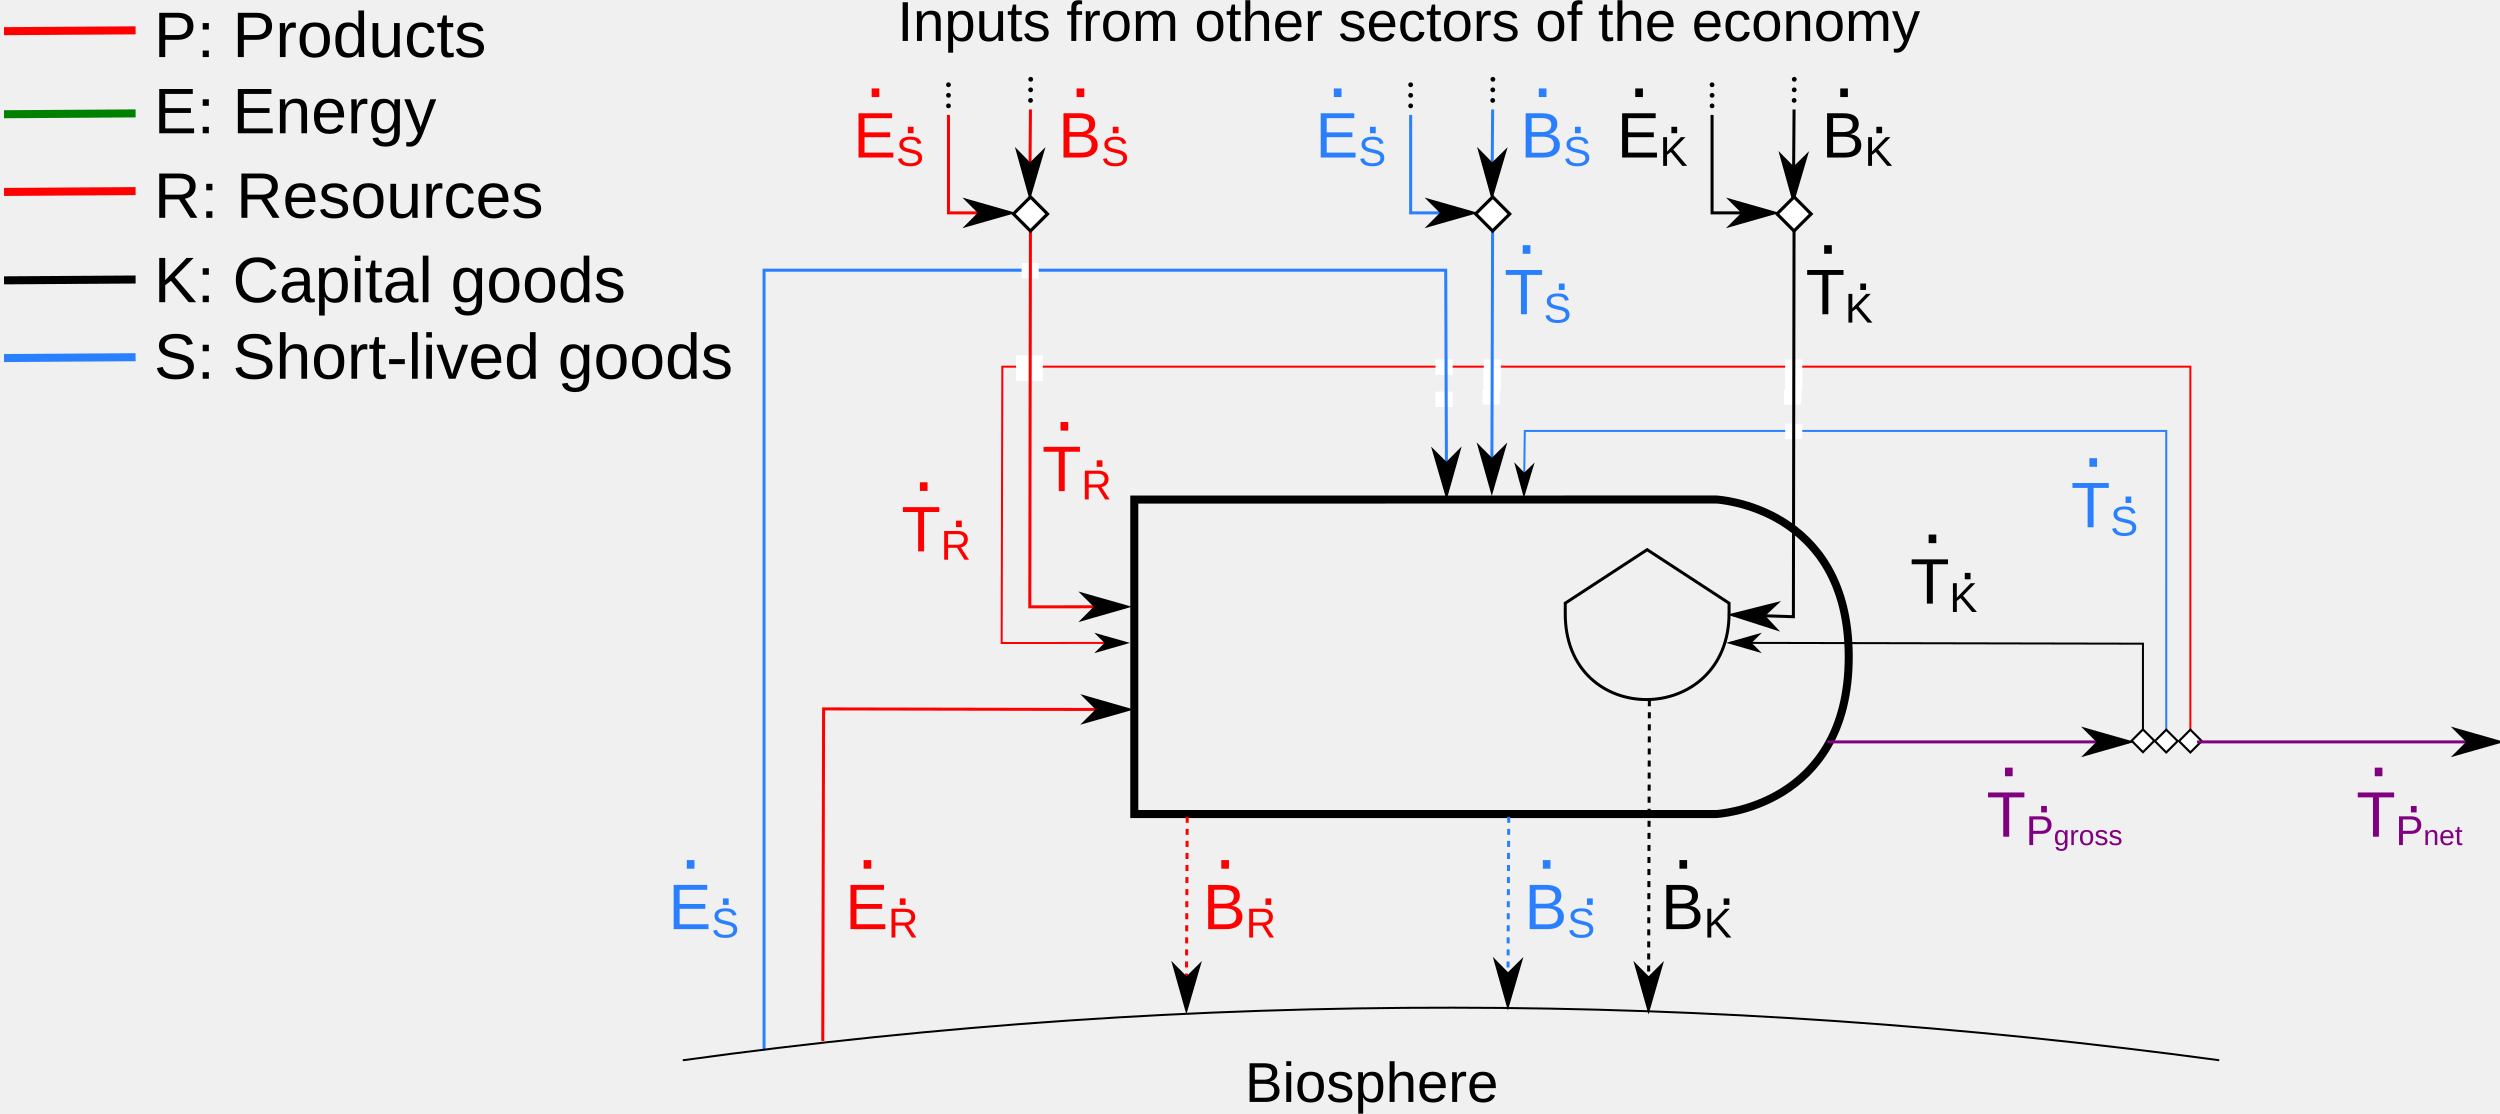
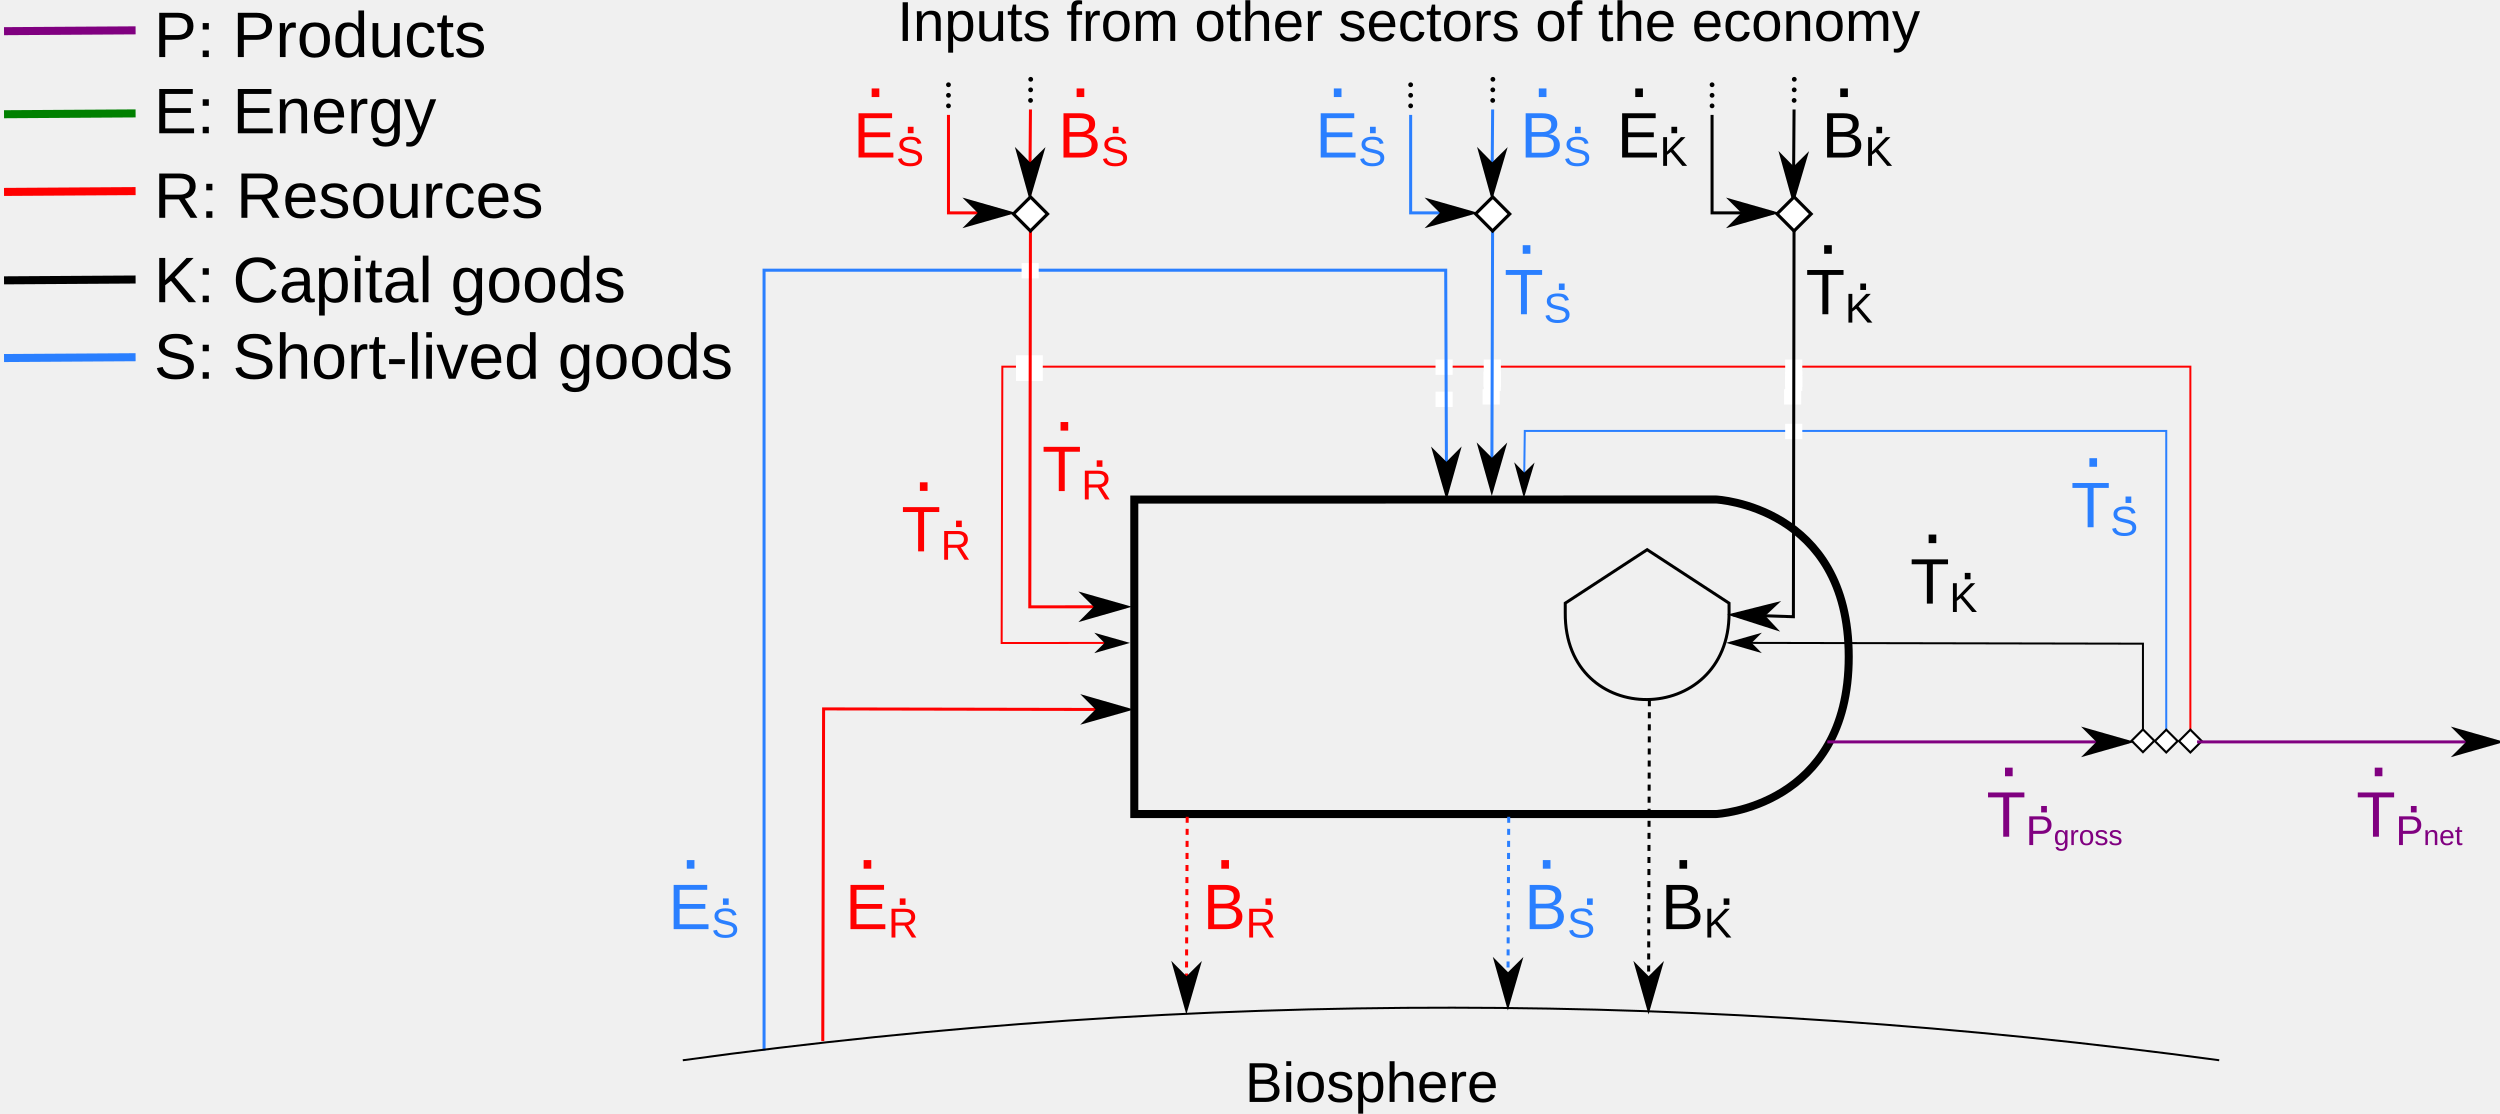
<svg xmlns="http://www.w3.org/2000/svg" width="1244.111" height="553.949" id="svg2" version="1.1">
  <defs id="defs4">
    <marker style="overflow:visible" id="InfiniteLineEnd" refX="0" refY="0" orient="auto">
      <g id="g4287">
        <circle id="circle4289" r="0.8" cy="0" cx="3" />
        <circle id="circle4291" r="0.8" cy="0" cx="6.5" />
        <circle id="circle4293" r="0.8" cy="0" cx="10" />
      </g>
    </marker>
    <marker orient="auto" refY="0" refX="0" id="Arrow2Mend" style="overflow:visible">
      <path id="path3888" style="font-size:12px;fill-rule:evenodd;stroke-width:0.625;stroke-linejoin:round" d="M 8.719,4.034 -2.207,0.016 8.719,-4.002 c -1.745,2.372 -1.735,5.617 -6e-7,8.035 z" transform="scale(-0.6,-0.6)" />
    </marker>
    <marker orient="auto" refY="0" refX="0" id="EmptyDiamondL" style="overflow:visible">
      <path id="path3968" d="M 0,-7.071 -7.071,0 0,7.071 7.071,0 0,-7.071 z" style="fill:#ffffff;fill-rule:evenodd;stroke:#000000;stroke-width:1pt;marker-start:none" transform="scale(0.8,0.8)" />
    </marker>
    <marker style="overflow:visible" id="InfiniteLineStart" refX="0" refY="0" orient="auto">
      <g id="g4034" transform="translate(-13,0)">
        <circle d="M 3.8,0 C 3.8,0.442 3.442,0.8 3,0.8 2.558,0.8 2.2,0.442 2.2,0 c 0,-0.442 0.358,-0.8 0.8,-0.8 0.442,0 0.8,0.358 0.8,0.8 z" id="circle4036" r="0.8" cy="0" cx="3" />
        <circle d="M 7.3,0 C 7.3,0.442 6.942,0.8 6.5,0.8 6.058,0.8 5.7,0.442 5.7,0 c 0,-0.442 0.358,-0.8 0.8,-0.8 0.442,0 0.8,0.358 0.8,0.8 z" id="circle4038" r="0.8" cy="0" cx="6.5" />
        <circle d="M 10.8,0 C 10.8,0.442 10.442,0.8 10,0.8 9.558,0.8 9.2,0.442 9.2,0 c 0,-0.442 0.358,-0.8 0.8,-0.8 0.442,0 0.8,0.358 0.8,0.8 z" id="circle4040" r="0.8" cy="0" cx="10" />
      </g>
    </marker>
    <marker orient="auto" refY="0" refX="0" id="Arrow1Lend" style="overflow:visible">
      <path id="path3792" d="M 0,0 5,-5 -12.5,0 5,5 0,0 z" style="fill-rule:evenodd;stroke:#000000;stroke-width:1pt;marker-start:none" transform="matrix(-0.8,0,0,-0.8,-10,0)" />
    </marker>
    <marker orient="auto" refY="0" refX="0" id="Arrow1Lstart-0" style="overflow:visible">
      <path id="path4143-5" d="M 0,0 5,-5 -12.5,0 5,5 0,0 z" style="fill-rule:evenodd;stroke:#000000;stroke-width:1pt;marker-start:none" transform="matrix(0.8,0,0,0.8,10,0)" />
    </marker>
    <marker orient="auto" refY="0" refX="0" id="Arrow1Lend-7" style="overflow:visible">
      <path id="path4132-0" d="M 0,0 5,-5 -12.5,0 5,5 0,0 z" style="fill-rule:evenodd;stroke:#000000;stroke-width:1pt;marker-start:none" transform="matrix(-0.8,0,0,-0.8,-10,0)" />
    </marker>
    <marker style="overflow:visible" id="InfiniteLineStart-0" refX="0" refY="0" orient="auto">
      <g id="g4065-5" transform="translate(-13,0)">
        <circle d="M 3.8,0 C 3.8,0.442 3.442,0.8 3,0.8 2.558,0.8 2.2,0.442 2.2,0 c 0,-0.442 0.358,-0.8 0.8,-0.8 0.442,0 0.8,0.358 0.8,0.8 z" id="circle4067-6" r="0.8" cy="0" cx="3" />
        <circle d="M 7.3,0 C 7.3,0.442 6.942,0.8 6.5,0.8 6.058,0.8 5.7,0.442 5.7,0 c 0,-0.442 0.358,-0.8 0.8,-0.8 0.442,0 0.8,0.358 0.8,0.8 z" id="circle4069-78" r="0.8" cy="0" cx="6.5" />
        <circle d="M 10.8,0 C 10.8,0.442 10.442,0.8 10,0.8 9.558,0.8 9.2,0.442 9.2,0 c 0,-0.442 0.358,-0.8 0.8,-0.8 0.442,0 0.8,0.358 0.8,0.8 z" id="circle4071-06" r="0.8" cy="0" cx="10" />
      </g>
    </marker>
    <marker orient="auto" refY="0" refX="0" id="EmptyDiamondL-1" style="overflow:visible">
      <path id="path4169" d="M 0,-7.071 -7.071,0 0,7.071 7.071,0 0,-7.071 z" style="fill:#ffffff;fill-rule:evenodd;stroke:#000000;stroke-width:1pt;marker-start:none" transform="scale(0.8,0.8)" />
    </marker>
    <marker orient="auto" refY="0" refX="0" id="Arrow1Lstart-7" style="overflow:visible">
      <path id="path4143-9" d="M 0,0 5,-5 -12.5,0 5,5 0,0 z" style="fill-rule:evenodd;stroke:#000000;stroke-width:1pt;marker-start:none" transform="matrix(0.8,0,0,0.8,10,0)" />
    </marker>
    <marker orient="auto" refY="0" refX="0" id="Arrow1Lend-0" style="overflow:visible">
      <path id="path4132-2" d="M 0,0 5,-5 -12.5,0 5,5 0,0 z" style="fill-rule:evenodd;stroke:#000000;stroke-width:1pt;marker-start:none" transform="matrix(-0.8,0,0,-0.8,-10,0)" />
    </marker>
    <marker style="overflow:visible" id="InfiniteLineStart-3" refX="0" refY="0" orient="auto">
      <g id="g4065-9" transform="translate(-13,0)">
        <circle d="M 3.8,0 C 3.8,0.442 3.442,0.8 3,0.8 2.558,0.8 2.2,0.442 2.2,0 c 0,-0.442 0.358,-0.8 0.8,-0.8 0.442,0 0.8,0.358 0.8,0.8 z" id="circle4067-9" r="0.8" cy="0" cx="3" />
        <circle d="M 7.3,0 C 7.3,0.442 6.942,0.8 6.5,0.8 6.058,0.8 5.7,0.442 5.7,0 c 0,-0.442 0.358,-0.8 0.8,-0.8 0.442,0 0.8,0.358 0.8,0.8 z" id="circle4069-7" r="0.8" cy="0" cx="6.5" />
        <circle d="M 10.8,0 C 10.8,0.442 10.442,0.8 10,0.8 9.558,0.8 9.2,0.442 9.2,0 c 0,-0.442 0.358,-0.8 0.8,-0.8 0.442,0 0.8,0.358 0.8,0.8 z" id="circle4071-0" r="0.8" cy="0" cx="10" />
      </g>
    </marker>
    <marker orient="auto" refY="0" refX="0" id="InfiniteLineStart-7" style="overflow:visible">
      <g transform="translate(-13,0)" id="g4065">
        <circle cx="3" cy="0" r="0.8" id="circle4067" d="M 3.8,0 C 3.8,0.442 3.442,0.8 3,0.8 2.558,0.8 2.2,0.442 2.2,0 c 0,-0.442 0.358,-0.8 0.8,-0.8 0.442,0 0.8,0.358 0.8,0.8 z" />
        <circle cx="6.5" cy="0" r="0.8" id="circle4069" d="M 7.3,0 C 7.3,0.442 6.942,0.8 6.5,0.8 6.058,0.8 5.7,0.442 5.7,0 c 0,-0.442 0.358,-0.8 0.8,-0.8 0.442,0 0.8,0.358 0.8,0.8 z" />
        <circle cx="10" cy="0" r="0.8" id="circle4071" d="M 10.8,0 C 10.8,0.442 10.442,0.8 10,0.8 9.558,0.8 9.2,0.442 9.2,0 c 0,-0.442 0.358,-0.8 0.8,-0.8 0.442,0 0.8,0.358 0.8,0.8 z" />
      </g>
    </marker>
    <marker style="overflow:visible" id="Arrow1Lend-2" refX="0" refY="0" orient="auto">
      <path transform="matrix(-0.8,0,0,-0.8,-10,0)" style="fill-rule:evenodd;stroke:#000000;stroke-width:1pt;marker-start:none" d="M 0,0 5,-5 -12.5,0 5,5 0,0 z" id="path4132" />
    </marker>
    <marker style="overflow:visible" id="Arrow1Lstart" refX="0" refY="0" orient="auto">
      <path transform="matrix(0.8,0,0,0.8,10,0)" style="fill-rule:evenodd;stroke:#000000;stroke-width:1pt;marker-start:none" d="M 0,0 5,-5 -12.5,0 5,5 0,0 z" id="path4143" />
    </marker>
  </defs>
  <g id="layer1" transform="translate(833.1399,-154.8821)">
    <text xml:space="preserve" style="font-size:32px;font-style:normal;font-variant:normal;font-weight:bold;font-stretch:expanded;text-align:start;line-height:125%;letter-spacing:0px;word-spacing:0px;text-anchor:start;fill:#000000;fill-opacity:1;stroke:none;font-family:Engravers MT;-inkscape-font-specification:Engravers MT Bold Expanded" x="292.258" y="107.663" id="text6668" transform="translate(-121.7803,643.7631)">
      <tspan id="tspan6670" x="292.258" y="107.663" />
    </text>
-     <path id="path4734" d="m -831.14,170.394 65.479,-0.414" style="fill:none;stroke:#ff0000;stroke-width:4;stroke-linecap:butt;stroke-linejoin:miter;stroke-opacity:1;marker-start:none;marker-end:none" />
+     <path id="path4734" d="m -831.14,170.394 65.479,-0.414" style="fill:none;stroke:#800080;stroke-width:4;stroke-linecap:butt;stroke-linejoin:miter;stroke-opacity:1;marker-start:none;marker-end:none" />
    <path style="fill:none;stroke:#000000;stroke-width:4;stroke-linecap:butt;stroke-linejoin:miter;stroke-opacity:1;marker-start:none;marker-end:none" d="m -831.14,294.394 65.479,-0.414" id="path4736" />
    <path style="fill:none;stroke:#008000;stroke-width:4;stroke-linecap:butt;stroke-linejoin:miter;stroke-opacity:1;marker-start:none;marker-end:none" d="m -831.14,211.728 65.479,-0.414" id="path4738" />
    <path id="path4740" d="m -831.14,333.061 65.479,-0.414" style="fill:none;stroke:#2a7fff;stroke-width:4;stroke-linecap:butt;stroke-linejoin:miter;stroke-opacity:1;marker-start:none;marker-end:none" />
    <text xml:space="preserve" style="font-size:32px;font-style:normal;font-variant:normal;font-weight:normal;font-stretch:normal;text-align:start;line-height:125%;letter-spacing:0px;word-spacing:0px;text-anchor:start;fill:#000000;fill-opacity:1;stroke:none;font-family:Arial;-inkscape-font-specification:Arial" x="-756.526" y="183.267" id="text5894">
      <tspan id="tspan5896" x="-756.526" y="183.267">P: Products</tspan>
    </text>
    <text id="text5898" y="221.202" x="-756.526" style="font-size:32px;font-style:normal;font-variant:normal;font-weight:normal;font-stretch:normal;text-align:start;line-height:125%;letter-spacing:0px;word-spacing:0px;text-anchor:start;fill:#000000;fill-opacity:1;stroke:none;font-family:Arial;-inkscape-font-specification:Arial" xml:space="preserve">
      <tspan y="221.202" x="-756.526" id="tspan5900">E: Energy</tspan>
    </text>
    <text xml:space="preserve" style="font-size:32px;font-style:normal;font-variant:normal;font-weight:normal;font-stretch:normal;text-align:start;line-height:125%;letter-spacing:0px;word-spacing:0px;text-anchor:start;fill:#000000;fill-opacity:1;stroke:none;font-family:Arial;-inkscape-font-specification:Arial" x="-756.526" y="343.357" id="text5902">
      <tspan id="tspan5904" x="-756.526" y="343.357">S: Short-lived goods</tspan>
    </text>
    <text id="text5906" y="305.267" x="-756.526" style="font-size:32px;font-style:normal;font-variant:normal;font-weight:normal;font-stretch:normal;text-align:start;line-height:125%;letter-spacing:0px;word-spacing:0px;text-anchor:start;fill:#000000;fill-opacity:1;stroke:none;font-family:Arial;-inkscape-font-specification:Arial" xml:space="preserve">
      <tspan y="305.267" x="-756.526" id="tspan5908">K: Capital goods</tspan>
    </text>
    <path id="path6782" d="m -268.666,403.498 0,156.485 289.541,0 c 0,0 66,-3.206 66,-78.265 0,-75.059 -66,-78.265 -66,-78.265 z" style="fill:none;stroke:#000000;stroke-width:4;stroke-linecap:butt;stroke-linejoin:miter;stroke-opacity:1" />
    <path style="fill:none;stroke:#000000;stroke-width:1.5;stroke-linecap:butt;stroke-linejoin:miter;stroke-opacity:1" d="m 27.306,455.046 -40.754,-26.62 -40.754,26.62 0,4.778 c -0.431,58.107 81.709,57.06 81.531,0 z" id="path6784" />
    <path id="path6786" d="m -423.691,672.966 0.409,-165.304 151.459,0.31" style="fill:none;stroke:#ff0000;stroke-width:1.5;stroke-linecap:butt;stroke-linejoin:miter;stroke-opacity:1;marker-start:none;marker-end:url(#Arrow1Lend)" />
    <path id="path6796" d="m -242.335,561.347 -0.414,95.479" style="fill:none;stroke:#ff0000;stroke-width:1.5;stroke-linecap:butt;stroke-linejoin:miter;stroke-miterlimit:4;stroke-opacity:1;stroke-dasharray:3, 3;stroke-dashoffset:0;marker-start:none;marker-end:url(#Arrow1Lend)" />
    <path style="fill:none;stroke:#000000;stroke-width:1.5;stroke-linecap:butt;stroke-linejoin:miter;stroke-miterlimit:4;stroke-opacity:1;stroke-dasharray:3, 3;stroke-dashoffset:0;marker-start:none;marker-end:url(#Arrow1Lend)" d="m -12.335,503.347 -0.414,153.479" id="path6806" />
    <path style="fill:none;stroke:#2a7fff;stroke-width:1px;stroke-linecap:butt;stroke-linejoin:miter;stroke-opacity:1;marker-start:url(#EmptyDiamondL);marker-end:url(#Arrow1Lend)" d="m 244.88,523.677 0.005,-154.33 -319.219,0 -0.414,31.479" id="path6820" />
    <path style="fill:none;stroke:#000000;stroke-width:1px;stroke-linecap:butt;stroke-linejoin:miter;stroke-opacity:1;marker-start:url(#EmptyDiamondL);marker-end:url(#Arrow1Lend)" d="m 233.286,523.531 0,-48.325 -205.479,-0.414" id="path6822" />
    <path id="path6824" d="m 76.221,524.076 150,0.009" style="fill:none;stroke:#800080;stroke-width:1.5;stroke-linecap:butt;stroke-linejoin:miter;stroke-opacity:1;marker-end:url(#Arrow1Lend)" />
    <rect y="365.793" x="55.239" height="7.626" width="8.523" id="rect6828" style="fill:#ffffff;fill-opacity:1;stroke:none" />
    <rect style="fill:#ffffff;fill-opacity:1;stroke:none" id="rect6830" width="8.523" height="7.626" x="54.683" y="348.572" />
    <rect style="fill:#ffffff;fill-opacity:1;stroke:none" id="rect6832" width="8.523" height="7.626" x="55.239" y="339.793" />
    <rect y="341.793" x="55.239" height="7.626" width="8.523" id="rect6834" style="fill:#ffffff;fill-opacity:1;stroke:none" />
    <rect y="339.793" x="-94.761" height="7.626" width="8.523" id="rect6836" style="fill:#ffffff;fill-opacity:1;stroke:none" />
    <rect style="fill:#ffffff;fill-opacity:1;stroke:none" id="rect6838" width="8.523" height="7.626" x="-94.761" y="341.793" />
    <path id="path6848" d="m -82.335,561.347 -0.414,93.479" style="fill:none;stroke:#2a7fff;stroke-width:1.5;stroke-linecap:butt;stroke-linejoin:miter;stroke-miterlimit:4;stroke-opacity:1;stroke-dasharray:3, 3;stroke-dashoffset:0;marker-start:none;marker-end:url(#Arrow1Lend)" />
    <path style="fill:none;stroke:#ff0000;stroke-width:1px;stroke-linecap:butt;stroke-linejoin:miter;stroke-opacity:1;marker-start:url(#EmptyDiamondL);marker-end:url(#Arrow1Lend)" d="m 256.88,523.677 0.005,-186.33 -591.219,0 -0.338,137.528 61.924,-0.049" id="path6850" />
    <rect style="fill:#ffffff;fill-opacity:1;stroke:none" id="rect6852" width="13.338" height="12.782" x="-327.548" y="331.666" />
    <rect y="333.793" x="55.239" height="7.626" width="8.523" id="rect6854" style="fill:#ffffff;fill-opacity:1;stroke:none" />
    <rect y="348.572" x="-95.317" height="7.626" width="8.523" id="rect6860" style="fill:#ffffff;fill-opacity:1;stroke:none" />
    <rect y="339.793" x="-94.761" height="7.626" width="8.523" id="rect6862" style="fill:#ffffff;fill-opacity:1;stroke:none" />
    <rect style="fill:#ffffff;fill-opacity:1;stroke:none" id="rect6866" width="8.523" height="7.626" x="-94.761" y="333.793" />
    <path style="fill:none;stroke:#2a7fff;stroke-width:1.5;stroke-linecap:butt;stroke-linejoin:miter;stroke-opacity:1;marker-start:url(#EmptyDiamondL-1);marker-end:url(#Arrow1Lend)" d="m -90.334,261.347 -0.414,137.479" id="path9595" />
    <path id="path9819" d="m 59.666,209.347 -0.333,44.443" style="fill:none;stroke:#000000;stroke-width:1.5;stroke-linecap:butt;stroke-linejoin:miter;stroke-opacity:1;marker-start:url(#InfiniteLineStart-7);marker-end:url(#Arrow1Lend)" />
    <rect y="333.793" x="-118.761" height="7.626" width="8.523" id="rect4711" style="fill:#ffffff;fill-opacity:1;stroke:none" />
    <rect style="fill:#ffffff;fill-opacity:1;stroke:none" id="rect4713" width="8.523" height="7.626" x="-118.761" y="349.793" />
    <path id="path4703" d="m -452.907,677.677 -0.005,-388.33 339.219,0 0.414,111.479" style="fill:none;stroke:#2a7fff;stroke-width:1.5;stroke-linecap:butt;stroke-linejoin:miter;stroke-opacity:1;marker-start:none;marker-end:url(#Arrow1Lend)" />
    <rect y="285.793" x="-324.761" height="7.626" width="8.523" id="rect4717" style="fill:#ffffff;fill-opacity:1;stroke:none" />
    <path style="fill:none;stroke:#ff0000;stroke-width:1.5;stroke-linecap:butt;stroke-linejoin:miter;stroke-opacity:1;marker-start:url(#EmptyDiamondL-1);marker-end:url(#Arrow1Lend)" d="m -320.334,261.347 -0.338,195.528 47.924,-0.049" id="path9583" />
    <text id="text4961" y="703.267" x="-131.094" style="font-size:28px;font-style:normal;font-variant:normal;font-weight:normal;font-stretch:normal;text-align:start;line-height:125%;letter-spacing:0px;word-spacing:0px;text-anchor:start;fill:#000000;fill-opacity:1;stroke:none;font-family:Arial;-inkscape-font-specification:Arial" xml:space="preserve">
      <tspan y="703.267" x="-131.094" id="tspan4963" style="text-align:center;text-anchor:middle">Biosphere</tspan>
    </text>
    <text id="text4965" y="175.267" x="-386.526" style="font-size:28px;font-style:normal;font-variant:normal;font-weight:normal;font-stretch:normal;text-align:start;line-height:125%;letter-spacing:0px;word-spacing:0px;text-anchor:start;fill:#000000;fill-opacity:1;stroke:none;font-family:Arial;-inkscape-font-specification:Arial" xml:space="preserve">
      <tspan y="175.267" x="-386.526" id="tspan4967">Inputs from other sectors of the economy</tspan>
    </text>
    <path style="fill:none;stroke:#000000;stroke-width:1px;stroke-linecap:butt;stroke-linejoin:miter;stroke-opacity:1" d="m 341.788,527.876 c 256.212,-35.344 510.705,-34.403 764.592,0" id="path3079" transform="translate(-835.1399,154.6341)" />
    <text id="text3075" y="399.267" x="-314.526" style="font-size:32px;font-style:normal;font-variant:normal;font-weight:normal;font-stretch:normal;text-align:start;line-height:125%;letter-spacing:0px;word-spacing:0px;text-anchor:start;fill:#ff0000;fill-opacity:1;stroke:none;font-family:Arial;-inkscape-font-specification:Arial" xml:space="preserve">
      <tspan y="399.267" x="-314.526" id="tspan3077">T<tspan style="font-size:65.001%;baseline-shift:sub;fill:#ff0000" id="tspan3079">R</tspan>
      </tspan>
    </text>
    <text id="text3087" y="311.267" x="-84.526" style="font-size:32px;font-style:normal;font-variant:normal;font-weight:normal;font-stretch:normal;text-align:start;line-height:125%;letter-spacing:0px;word-spacing:0px;text-anchor:start;fill:#2a7fff;fill-opacity:1;stroke:none;font-family:Arial;-inkscape-font-specification:Arial" xml:space="preserve">
      <tspan y="311.267" x="-84.526" id="tspan3089">T<tspan style="font-size:65.001%;baseline-shift:sub;fill:#2a7fff" id="tspan3091">S</tspan>
      </tspan>
    </text>
    <text xml:space="preserve" style="font-size:32px;font-style:normal;font-variant:normal;font-weight:normal;font-stretch:normal;text-align:start;line-height:125%;letter-spacing:0px;word-spacing:0px;text-anchor:start;fill:#000000;fill-opacity:1;stroke:none;font-family:Arial;-inkscape-font-specification:Arial" x="65.474" y="311.267" id="text3093">
      <tspan id="tspan3095" x="65.474" y="311.267">T<tspan id="tspan3097" style="font-size:65.001%;baseline-shift:sub">K</tspan>
      </tspan>
    </text>
    <text xml:space="preserve" style="font-size:40px;font-style:normal;font-variant:normal;font-weight:normal;font-stretch:normal;text-align:start;line-height:125%;letter-spacing:0px;word-spacing:0px;text-anchor:start;fill:#ff0000;fill-opacity:1;stroke:none;font-family:Arial;-inkscape-font-specification:Arial" x="-309.02" y="369.179" id="text3088">
      <tspan id="tspan3090" x="-309.02" y="369.179">.</tspan>
    </text>
    <text xml:space="preserve" style="font-size:40px;font-style:normal;font-variant:normal;font-weight:normal;font-stretch:normal;text-align:start;line-height:125%;letter-spacing:0px;word-spacing:0px;text-anchor:start;fill:#2a7fff;fill-opacity:1;stroke:none;font-family:Arial;-inkscape-font-specification:Arial" x="-79.02" y="281.179" id="text3096">
      <tspan id="tspan3098" x="-79.02" y="281.179">.</tspan>
    </text>
    <text id="text3100" y="281.179" x="70.98" style="font-size:40px;font-style:normal;font-variant:normal;font-weight:normal;font-stretch:normal;text-align:start;line-height:125%;letter-spacing:0px;word-spacing:0px;text-anchor:start;fill:#000000;fill-opacity:1;stroke:none;font-family:Arial;-inkscape-font-specification:Arial" xml:space="preserve">
      <tspan y="281.179" x="70.98" id="tspan3102">.</tspan>
    </text>
    <text id="text3095" y="571.267" x="155.474" style="font-size:32px;font-style:normal;font-variant:normal;font-weight:normal;font-stretch:normal;text-align:start;line-height:125%;letter-spacing:0px;word-spacing:0px;text-anchor:start;fill:#800080;fill-opacity:1;stroke:none;font-family:Arial;-inkscape-font-specification:Arial" xml:space="preserve">
      <tspan y="571.267" x="155.474" id="tspan3099">T<tspan style="font-size:65.001%;baseline-shift:sub;fill:#800080" id="tspan3101">P<tspan style="font-size:14px" id="tspan3183">gross</tspan>
        </tspan>
      </tspan>
    </text>
    <text xml:space="preserve" style="font-size:40px;font-style:normal;font-variant:normal;font-weight:normal;font-stretch:normal;text-align:start;line-height:125%;letter-spacing:0px;word-spacing:0px;text-anchor:start;fill:#800080;fill-opacity:1;stroke:none;font-family:Arial;-inkscape-font-specification:Arial" x="160.98" y="541.179" id="text3103">
      <tspan id="tspan3105" x="160.98" y="541.179">.</tspan>
    </text>
    <text xml:space="preserve" style="font-size:32px;font-style:normal;font-variant:normal;font-weight:normal;font-stretch:normal;text-align:start;line-height:125%;letter-spacing:0px;word-spacing:0px;text-anchor:start;fill:#ff0000;fill-opacity:1;stroke:none;font-family:Arial;-inkscape-font-specification:Arial" x="-234.526" y="617.267" id="text3107">
      <tspan id="tspan3109" x="-234.526" y="617.267">B<tspan id="tspan3111" style="font-size:65.001%;baseline-shift:sub;fill:#ff0000">R</tspan>
      </tspan>
    </text>
    <text xml:space="preserve" style="font-size:32px;font-style:normal;font-variant:normal;font-weight:normal;font-stretch:normal;text-align:start;line-height:125%;letter-spacing:0px;word-spacing:0px;text-anchor:start;fill:#2a7fff;fill-opacity:1;stroke:none;font-family:Arial;-inkscape-font-specification:Arial" x="-74.526" y="617.267" id="text3113">
      <tspan id="tspan3115" x="-74.526" y="617.267">B<tspan id="tspan3117" style="font-size:65.001%;baseline-shift:sub;fill:#2a7fff">S</tspan>
      </tspan>
    </text>
    <text id="text3119" y="617.267" x="-6.526" style="font-size:32px;font-style:normal;font-variant:normal;font-weight:normal;font-stretch:normal;text-align:start;line-height:125%;letter-spacing:0px;word-spacing:0px;text-anchor:start;fill:#000000;fill-opacity:1;stroke:none;font-family:Arial;-inkscape-font-specification:Arial" xml:space="preserve">
      <tspan y="617.267" x="-6.526" id="tspan3121">B<tspan style="font-size:65.001%;baseline-shift:sub" id="tspan3123">K</tspan>
      </tspan>
    </text>
    <text id="text3125" y="587.179" x="-229.02" style="font-size:40px;font-style:normal;font-variant:normal;font-weight:normal;font-stretch:normal;text-align:start;line-height:125%;letter-spacing:0px;word-spacing:0px;text-anchor:start;fill:#ff0000;fill-opacity:1;stroke:none;font-family:Arial;-inkscape-font-specification:Arial" xml:space="preserve">
      <tspan y="587.179" x="-229.02" id="tspan3127">.</tspan>
    </text>
    <text id="text3129" y="587.179" x="-69.02" style="font-size:40px;font-style:normal;font-variant:normal;font-weight:normal;font-stretch:normal;text-align:start;line-height:125%;letter-spacing:0px;word-spacing:0px;text-anchor:start;fill:#2a7fff;fill-opacity:1;stroke:none;font-family:Arial;-inkscape-font-specification:Arial" xml:space="preserve">
      <tspan y="587.179" x="-69.02" id="tspan3131">.</tspan>
    </text>
    <text xml:space="preserve" style="font-size:40px;font-style:normal;font-variant:normal;font-weight:normal;font-stretch:normal;text-align:start;line-height:125%;letter-spacing:0px;word-spacing:0px;text-anchor:start;fill:#000000;fill-opacity:1;stroke:none;font-family:Arial;-inkscape-font-specification:Arial" x="-1.02" y="587.179" id="text3133">
      <tspan id="tspan3135" x="-1.02" y="587.179">.</tspan>
    </text>
    <text id="text3105" y="387.179" x="-290.109" style="font-size:29.971px;font-style:normal;font-variant:normal;font-weight:normal;font-stretch:normal;text-align:start;line-height:125%;letter-spacing:0px;word-spacing:0px;text-anchor:start;fill:#ff0000;fill-opacity:1;stroke:none;font-family:Arial;-inkscape-font-specification:Arial" xml:space="preserve">
      <tspan y="387.179" x="-290.109" id="tspan3107">.</tspan>
    </text>
    <text xml:space="preserve" style="font-size:29.971px;font-style:normal;font-variant:normal;font-weight:normal;font-stretch:normal;text-align:start;line-height:125%;letter-spacing:0px;word-spacing:0px;text-anchor:start;fill:#2a7fff;fill-opacity:1;stroke:none;font-family:Arial;-inkscape-font-specification:Arial" x="-60.109" y="299.179" id="text3109">
      <tspan id="tspan3112" x="-60.109" y="299.179">.</tspan>
    </text>
    <text id="text3114" y="299.179" x="89.891" style="font-size:29.971px;font-style:normal;font-variant:normal;font-weight:normal;font-stretch:normal;text-align:start;line-height:125%;letter-spacing:0px;word-spacing:0px;text-anchor:start;fill:#000000;fill-opacity:1;stroke:none;font-family:Arial;-inkscape-font-specification:Arial" xml:space="preserve">
      <tspan y="299.179" x="89.891" id="tspan3116">.</tspan>
    </text>
    <text xml:space="preserve" style="font-size:29.971px;font-style:normal;font-variant:normal;font-weight:normal;font-stretch:normal;text-align:start;line-height:125%;letter-spacing:0px;word-spacing:0px;text-anchor:start;fill:#800080;fill-opacity:1;stroke:none;font-family:Arial;-inkscape-font-specification:Arial" x="179.891" y="559.179" id="text3118">
      <tspan id="tspan3120" x="179.891" y="559.179">.</tspan>
    </text>
    <text xml:space="preserve" style="font-size:29.971px;font-style:normal;font-variant:normal;font-weight:normal;font-stretch:normal;text-align:start;line-height:125%;letter-spacing:0px;word-spacing:0px;text-anchor:start;fill:#000000;fill-opacity:1;stroke:none;font-family:Arial;-inkscape-font-specification:Arial" x="21.891" y="605.179" id="text3122">
      <tspan id="tspan3124" x="21.891" y="605.179">.</tspan>
    </text>
    <text id="text3126" y="605.179" x="-46.109" style="font-size:29.971px;font-style:normal;font-variant:normal;font-weight:normal;font-stretch:normal;text-align:start;line-height:125%;letter-spacing:0px;word-spacing:0px;text-anchor:start;fill:#2a7fff;fill-opacity:1;stroke:none;font-family:Arial;-inkscape-font-specification:Arial" xml:space="preserve">
      <tspan y="605.179" x="-46.109" id="tspan3128">.</tspan>
    </text>
    <text xml:space="preserve" style="font-size:29.971px;font-style:normal;font-variant:normal;font-weight:normal;font-stretch:normal;text-align:start;line-height:125%;letter-spacing:0px;word-spacing:0px;text-anchor:start;fill:#ff0000;fill-opacity:1;stroke:none;font-family:Arial;-inkscape-font-specification:Arial" x="-206.109" y="605.179" id="text3130">
      <tspan id="tspan3132" x="-206.109" y="605.179">.</tspan>
    </text>
    <text xml:space="preserve" style="font-size:32px;font-style:normal;font-variant:normal;font-weight:normal;font-stretch:normal;text-align:start;line-height:125%;letter-spacing:0px;word-spacing:0px;text-anchor:start;fill:#ff0000;fill-opacity:1;stroke:none;font-family:Arial;-inkscape-font-specification:Arial" x="-384.526" y="429.267" id="text3134">
      <tspan id="tspan3136" x="-384.526" y="429.267">T<tspan id="tspan3138" style="font-size:65.001%;baseline-shift:sub;fill:#ff0000">R</tspan>
      </tspan>
    </text>
    <text id="text3140" y="399.179" x="-379.02" style="font-size:40px;font-style:normal;font-variant:normal;font-weight:normal;font-stretch:normal;text-align:start;line-height:125%;letter-spacing:0px;word-spacing:0px;text-anchor:start;fill:#ff0000;fill-opacity:1;stroke:none;font-family:Arial;-inkscape-font-specification:Arial" xml:space="preserve">
      <tspan y="399.179" x="-379.02" id="tspan3142">.</tspan>
    </text>
    <text xml:space="preserve" style="font-size:29.971px;font-style:normal;font-variant:normal;font-weight:normal;font-stretch:normal;text-align:start;line-height:125%;letter-spacing:0px;word-spacing:0px;text-anchor:start;fill:#ff0000;fill-opacity:1;stroke:none;font-family:Arial;-inkscape-font-specification:Arial" x="-360.109" y="417.179" id="text3144">
      <tspan id="tspan3146" x="-360.109" y="417.179">.</tspan>
    </text>
    <text id="text3148" y="617.267" x="-412.526" style="font-size:32px;font-style:normal;font-variant:normal;font-weight:normal;font-stretch:normal;text-align:start;line-height:125%;letter-spacing:0px;word-spacing:0px;text-anchor:start;fill:#ff0000;fill-opacity:1;stroke:none;font-family:Arial;-inkscape-font-specification:Arial" xml:space="preserve">
      <tspan y="617.267" x="-412.526" id="tspan3150">E<tspan style="font-size:65.001%;baseline-shift:sub;fill:#ff0000" id="tspan3152">R</tspan>
      </tspan>
    </text>
    <text xml:space="preserve" style="font-size:40px;font-style:normal;font-variant:normal;font-weight:normal;font-stretch:normal;text-align:start;line-height:125%;letter-spacing:0px;word-spacing:0px;text-anchor:start;fill:#ff0000;fill-opacity:1;stroke:none;font-family:Arial;-inkscape-font-specification:Arial" x="-407.02" y="587.179" id="text3154">
      <tspan id="tspan3156" x="-407.02" y="587.179">.</tspan>
    </text>
    <text id="text3158" y="605.179" x="-388.109" style="font-size:29.971px;font-style:normal;font-variant:normal;font-weight:normal;font-stretch:normal;text-align:start;line-height:125%;letter-spacing:0px;word-spacing:0px;text-anchor:start;fill:#ff0000;fill-opacity:1;stroke:none;font-family:Arial;-inkscape-font-specification:Arial" xml:space="preserve">
      <tspan y="605.179" x="-388.109" id="tspan3160">.</tspan>
    </text>
    <text xml:space="preserve" style="font-size:32px;font-style:normal;font-variant:normal;font-weight:normal;font-stretch:normal;text-align:start;line-height:125%;letter-spacing:0px;word-spacing:0px;text-anchor:start;fill:#2a7fff;fill-opacity:1;stroke:none;font-family:Arial;-inkscape-font-specification:Arial" x="-500.526" y="617.267" id="text3162">
      <tspan id="tspan3164" x="-500.526" y="617.267">E<tspan id="tspan3166" style="font-size:65.001%;baseline-shift:sub;fill:#2a7fff">S</tspan>
      </tspan>
    </text>
    <text id="text3168" y="587.179" x="-495.02" style="font-size:40px;font-style:normal;font-variant:normal;font-weight:normal;font-stretch:normal;text-align:start;line-height:125%;letter-spacing:0px;word-spacing:0px;text-anchor:start;fill:#2a7fff;fill-opacity:1;stroke:none;font-family:Arial;-inkscape-font-specification:Arial" xml:space="preserve">
      <tspan y="587.179" x="-495.02" id="tspan3170">.</tspan>
    </text>
    <text id="text3172" y="605.179" x="-476.109" style="font-size:29.971px;font-style:normal;font-variant:normal;font-weight:normal;font-stretch:normal;text-align:start;line-height:125%;letter-spacing:0px;word-spacing:0px;text-anchor:start;fill:#2a7fff;fill-opacity:1;stroke:none;font-family:Arial;-inkscape-font-specification:Arial" xml:space="preserve">
      <tspan y="605.179" x="-476.109" id="tspan3174">.</tspan>
    </text>
    <text id="text3176" y="417.267" x="197.474" style="font-size:32px;font-style:normal;font-variant:normal;font-weight:normal;font-stretch:normal;text-align:start;line-height:125%;letter-spacing:0px;word-spacing:0px;text-anchor:start;fill:#2a7fff;fill-opacity:1;stroke:none;font-family:Arial;-inkscape-font-specification:Arial" xml:space="preserve">
      <tspan y="417.267" x="197.474" id="tspan3178">T<tspan style="font-size:65.001%;baseline-shift:sub;fill:#2a7fff" id="tspan3180">S</tspan>
      </tspan>
    </text>
    <text xml:space="preserve" style="font-size:40px;font-style:normal;font-variant:normal;font-weight:normal;font-stretch:normal;text-align:start;line-height:125%;letter-spacing:0px;word-spacing:0px;text-anchor:start;fill:#2a7fff;fill-opacity:1;stroke:none;font-family:Arial;-inkscape-font-specification:Arial" x="202.98" y="387.179" id="text3182">
      <tspan id="tspan3184" x="202.98" y="387.179">.</tspan>
    </text>
    <text xml:space="preserve" style="font-size:29.971px;font-style:normal;font-variant:normal;font-weight:normal;font-stretch:normal;text-align:start;line-height:125%;letter-spacing:0px;word-spacing:0px;text-anchor:start;fill:#2a7fff;fill-opacity:1;stroke:none;font-family:Arial;-inkscape-font-specification:Arial" x="221.891" y="405.179" id="text3186">
      <tspan id="tspan3188" x="221.891" y="405.179">.</tspan>
    </text>
    <text id="text3190" y="455.267" x="117.474" style="font-size:32px;font-style:normal;font-variant:normal;font-weight:normal;font-stretch:normal;text-align:start;line-height:125%;letter-spacing:0px;word-spacing:0px;text-anchor:start;fill:#000000;fill-opacity:1;stroke:none;font-family:Arial;-inkscape-font-specification:Arial" xml:space="preserve">
      <tspan y="455.267" x="117.474" id="tspan3192">T<tspan style="font-size:65.001%;baseline-shift:sub" id="tspan3194">K</tspan>
      </tspan>
    </text>
    <text xml:space="preserve" style="font-size:40px;font-style:normal;font-variant:normal;font-weight:normal;font-stretch:normal;text-align:start;line-height:125%;letter-spacing:0px;word-spacing:0px;text-anchor:start;fill:#000000;fill-opacity:1;stroke:none;font-family:Arial;-inkscape-font-specification:Arial" x="122.98" y="425.179" id="text3196">
      <tspan id="tspan3198" x="122.98" y="425.179">.</tspan>
    </text>
    <text xml:space="preserve" style="font-size:29.971px;font-style:normal;font-variant:normal;font-weight:normal;font-stretch:normal;text-align:start;line-height:125%;letter-spacing:0px;word-spacing:0px;text-anchor:start;fill:#000000;fill-opacity:1;stroke:none;font-family:Arial;-inkscape-font-specification:Arial" x="141.891" y="443.179" id="text3200">
      <tspan id="tspan3202" x="141.891" y="443.179">.</tspan>
    </text>
    <path id="path3158" d="m 49.539,260.821 -30.678,0 0,-48.759" style="fill:none;stroke:#000000;stroke-width:1.5;stroke-linecap:butt;stroke-linejoin:miter;stroke-opacity:1;marker-start:url(#Arrow1Lstart);marker-end:url(#InfiniteLineEnd)" />
    <path style="fill:none;stroke:#800080;stroke-width:1.5;stroke-linecap:butt;stroke-linejoin:miter;stroke-opacity:1;marker-end:url(#Arrow1Lend)" d="m 260.221,524.076 150,0.009" id="path3161" />
    <text xml:space="preserve" style="font-size:32px;font-style:normal;font-variant:normal;font-weight:normal;font-stretch:normal;text-align:start;line-height:125%;letter-spacing:0px;word-spacing:0px;text-anchor:start;fill:#800080;fill-opacity:1;stroke:none;font-family:Arial;-inkscape-font-specification:Arial" x="339.474" y="571.267" id="text3163">
      <tspan id="tspan3165" x="339.474" y="571.267">T<tspan id="tspan3167" style="font-size:65.001%;baseline-shift:sub;fill:#800080">P<tspan style="font-size:14px" id="tspan3185">net</tspan>
        </tspan>
      </tspan>
    </text>
    <text id="text3169" y="541.179" x="344.98" style="font-size:40px;font-style:normal;font-variant:normal;font-weight:normal;font-stretch:normal;text-align:start;line-height:125%;letter-spacing:0px;word-spacing:0px;text-anchor:start;fill:#800080;fill-opacity:1;stroke:none;font-family:Arial;-inkscape-font-specification:Arial" xml:space="preserve">
      <tspan y="541.179" x="344.98" id="tspan3171">.</tspan>
    </text>
    <text id="text3173" y="559.179" x="363.891" style="font-size:29.971px;font-style:normal;font-variant:normal;font-weight:normal;font-stretch:normal;text-align:start;line-height:125%;letter-spacing:0px;word-spacing:0px;text-anchor:start;fill:#800080;fill-opacity:1;stroke:none;font-family:Arial;-inkscape-font-specification:Arial" xml:space="preserve">
      <tspan y="559.179" x="363.891" id="tspan3175">.</tspan>
    </text>
    <path style="fill:none;stroke:#ff0000;stroke-width:4;stroke-linecap:butt;stroke-linejoin:miter;stroke-opacity:1;marker-start:none;marker-end:none" d="m -831.14,250.394 65.479,-0.414" id="path3177" />
    <text id="text3179" y="263.267" x="-756.526" style="font-size:32px;font-style:normal;font-variant:normal;font-weight:normal;font-stretch:normal;text-align:start;line-height:125%;letter-spacing:0px;word-spacing:0px;text-anchor:start;fill:#000000;fill-opacity:1;stroke:none;font-family:Arial;-inkscape-font-specification:Arial" xml:space="preserve">
      <tspan y="263.267" x="-756.526" id="tspan3181">R: Resources</tspan>
    </text>
    <path style="fill:none;stroke:#000000;stroke-width:1.5;stroke-linecap:butt;stroke-linejoin:miter;stroke-opacity:1;marker-start:url(#EmptyDiamondL-1);marker-end:url(#Arrow1Lend)" d="M 59.666,261.347 59.333,461.79 29.252,460.826" id="path4784" />
    <text id="text5011" y="233.267" x="73.474" style="font-size:32px;font-style:normal;font-variant:normal;font-weight:normal;font-stretch:normal;text-align:start;line-height:125%;letter-spacing:0px;word-spacing:0px;text-anchor:start;fill:#000000;fill-opacity:1;stroke:none;font-family:Arial;-inkscape-font-specification:Arial" xml:space="preserve">
      <tspan y="233.267" x="73.474" id="tspan5013">B<tspan style="font-size:65.001%;baseline-shift:sub" id="tspan5015">K</tspan>
      </tspan>
    </text>
    <text xml:space="preserve" style="font-size:40px;font-style:normal;font-variant:normal;font-weight:normal;font-stretch:normal;text-align:start;line-height:125%;letter-spacing:0px;word-spacing:0px;text-anchor:start;fill:#000000;fill-opacity:1;stroke:none;font-family:Arial;-inkscape-font-specification:Arial" x="78.98" y="203.179" id="text5017">
      <tspan id="tspan5019" x="78.98" y="203.179">.</tspan>
    </text>
    <text xml:space="preserve" style="font-size:29.971px;font-style:normal;font-variant:normal;font-weight:normal;font-stretch:normal;text-align:start;line-height:125%;letter-spacing:0px;word-spacing:0px;text-anchor:start;fill:#000000;fill-opacity:1;stroke:none;font-family:Arial;-inkscape-font-specification:Arial" x="97.891" y="221.179" id="text5021">
      <tspan id="tspan5023" x="97.891" y="221.179">.</tspan>
    </text>
    <text xml:space="preserve" style="font-size:32px;font-style:normal;font-variant:normal;font-weight:normal;font-stretch:normal;text-align:start;line-height:125%;letter-spacing:0px;word-spacing:0px;text-anchor:start;fill:#000000;fill-opacity:1;stroke:none;font-family:Arial;-inkscape-font-specification:Arial" x="-28.526" y="233.267" id="text5025">
      <tspan id="tspan5027" x="-28.526" y="233.267">E<tspan id="tspan5029" style="font-size:65.001%;baseline-shift:sub">K</tspan>
      </tspan>
    </text>
    <text id="text5031" y="203.179" x="-23.02" style="font-size:40px;font-style:normal;font-variant:normal;font-weight:normal;font-stretch:normal;text-align:start;line-height:125%;letter-spacing:0px;word-spacing:0px;text-anchor:start;fill:#000000;fill-opacity:1;stroke:none;font-family:Arial;-inkscape-font-specification:Arial" xml:space="preserve">
      <tspan y="203.179" x="-23.02" id="tspan5033">.</tspan>
    </text>
    <text id="text5035" y="221.179" x="-4.109" style="font-size:29.971px;font-style:normal;font-variant:normal;font-weight:normal;font-stretch:normal;text-align:start;line-height:125%;letter-spacing:0px;word-spacing:0px;text-anchor:start;fill:#000000;fill-opacity:1;stroke:none;font-family:Arial;-inkscape-font-specification:Arial" xml:space="preserve">
      <tspan y="221.179" x="-4.109" id="tspan5037">.</tspan>
    </text>
    <path style="fill:#2a7fff;stroke:#2a7fff;stroke-width:1.5;stroke-linecap:butt;stroke-linejoin:miter;stroke-opacity:1;marker-start:url(#InfiniteLineStart-7);marker-end:url(#Arrow1Lend)" d="m -90.334,209.347 -0.333,42.443" id="path5039" />
    <path style="fill:none;stroke:#2a7fff;stroke-width:1.5;stroke-linecap:butt;stroke-linejoin:miter;stroke-opacity:1;marker-start:url(#Arrow1Lstart);marker-end:url(#InfiniteLineEnd)" d="m -100.461,260.821 -30.678,0 0,-48.759" id="path5041" />
    <text xml:space="preserve" style="font-size:32px;font-style:normal;font-variant:normal;font-weight:normal;font-stretch:normal;text-align:start;line-height:125%;letter-spacing:0px;word-spacing:0px;text-anchor:start;fill:#2a7fff;fill-opacity:1;stroke:none;font-family:Arial;-inkscape-font-specification:Arial" x="-76.526" y="233.267" id="text5043">
      <tspan id="tspan5045" x="-76.526" y="233.267">B<tspan id="tspan5047" style="font-size:65.001%;baseline-shift:sub;fill:#2a7fff">S</tspan>
      </tspan>
    </text>
    <text id="text5049" y="203.179" x="-71.02" style="font-size:40px;font-style:normal;font-variant:normal;font-weight:normal;font-stretch:normal;text-align:start;line-height:125%;letter-spacing:0px;word-spacing:0px;text-anchor:start;fill:#2a7fff;fill-opacity:1;stroke:none;font-family:Arial;-inkscape-font-specification:Arial" xml:space="preserve">
      <tspan y="203.179" x="-71.02" id="tspan5051">.</tspan>
    </text>
    <text id="text5053" y="221.179" x="-52.109" style="font-size:29.971px;font-style:normal;font-variant:normal;font-weight:normal;font-stretch:normal;text-align:start;line-height:125%;letter-spacing:0px;word-spacing:0px;text-anchor:start;fill:#2a7fff;fill-opacity:1;stroke:none;font-family:Arial;-inkscape-font-specification:Arial" xml:space="preserve">
      <tspan y="221.179" x="-52.109" id="tspan5055">.</tspan>
    </text>
    <text id="text5057" y="233.267" x="-178.526" style="font-size:32px;font-style:normal;font-variant:normal;font-weight:normal;font-stretch:normal;text-align:start;line-height:125%;letter-spacing:0px;word-spacing:0px;text-anchor:start;fill:#2a7fff;fill-opacity:1;stroke:none;font-family:Arial;-inkscape-font-specification:Arial" xml:space="preserve">
      <tspan y="233.267" x="-178.526" id="tspan5059">E<tspan style="font-size:65.001%;baseline-shift:sub;fill:#2a7fff" id="tspan5061">S</tspan>
      </tspan>
    </text>
    <text xml:space="preserve" style="font-size:40px;font-style:normal;font-variant:normal;font-weight:normal;font-stretch:normal;text-align:start;line-height:125%;letter-spacing:0px;word-spacing:0px;text-anchor:start;fill:#2a7fff;fill-opacity:1;stroke:none;font-family:Arial;-inkscape-font-specification:Arial" x="-173.02" y="203.179" id="text5063">
      <tspan id="tspan5065" x="-173.02" y="203.179">.</tspan>
    </text>
    <text xml:space="preserve" style="font-size:29.971px;font-style:normal;font-variant:normal;font-weight:normal;font-stretch:normal;text-align:start;line-height:125%;letter-spacing:0px;word-spacing:0px;text-anchor:start;fill:#2a7fff;fill-opacity:1;stroke:none;font-family:Arial;-inkscape-font-specification:Arial" x="-154.109" y="221.179" id="text5067">
      <tspan id="tspan5069" x="-154.109" y="221.179">.</tspan>
    </text>
    <path id="path5296" d="m -320.334,209.347 -0.333,42.443" style="fill:none;stroke:#ff0000;stroke-width:1.5;stroke-linecap:butt;stroke-linejoin:miter;stroke-opacity:1;marker-start:url(#InfiniteLineStart-7);marker-end:url(#Arrow1Lend)" />
    <path id="path5298" d="m -330.461,260.821 -30.678,0 0,-48.759" style="fill:none;stroke:#ff0000;stroke-width:1.5;stroke-linecap:butt;stroke-linejoin:miter;stroke-opacity:1;marker-start:url(#Arrow1Lstart);marker-end:url(#InfiniteLineEnd)" />
    <text id="text5300" y="233.267" x="-306.526" style="font-size:32px;font-style:normal;font-variant:normal;font-weight:normal;font-stretch:normal;text-align:start;line-height:125%;letter-spacing:0px;word-spacing:0px;text-anchor:start;fill:#ff0000;fill-opacity:1;stroke:none;font-family:Arial;-inkscape-font-specification:Arial" xml:space="preserve">
      <tspan y="233.267" x="-306.526" id="tspan5302">B<tspan style="font-size:65.001%;baseline-shift:sub;fill:#ff0000" id="tspan5304">S</tspan>
      </tspan>
    </text>
    <text xml:space="preserve" style="font-size:40px;font-style:normal;font-variant:normal;font-weight:normal;font-stretch:normal;text-align:start;line-height:125%;letter-spacing:0px;word-spacing:0px;text-anchor:start;fill:#ff0000;fill-opacity:1;stroke:none;font-family:Arial;-inkscape-font-specification:Arial" x="-301.02" y="203.179" id="text5306">
      <tspan id="tspan5308" x="-301.02" y="203.179">.</tspan>
    </text>
    <text xml:space="preserve" style="font-size:29.971px;font-style:normal;font-variant:normal;font-weight:normal;font-stretch:normal;text-align:start;line-height:125%;letter-spacing:0px;word-spacing:0px;text-anchor:start;fill:#ff0000;fill-opacity:1;stroke:none;font-family:Arial;-inkscape-font-specification:Arial" x="-282.109" y="221.179" id="text5310">
      <tspan id="tspan5312" x="-282.109" y="221.179">.</tspan>
    </text>
    <text xml:space="preserve" style="font-size:32px;font-style:normal;font-variant:normal;font-weight:normal;font-stretch:normal;text-align:start;line-height:125%;letter-spacing:0px;word-spacing:0px;text-anchor:start;fill:#ff0000;fill-opacity:1;stroke:none;font-family:Arial;-inkscape-font-specification:Arial" x="-408.526" y="233.267" id="text5314">
      <tspan id="tspan5316" x="-408.526" y="233.267">E<tspan id="tspan5318" style="font-size:65.001%;baseline-shift:sub;fill:#ff0000">S</tspan>
      </tspan>
    </text>
    <text id="text5320" y="203.179" x="-403.02" style="font-size:40px;font-style:normal;font-variant:normal;font-weight:normal;font-stretch:normal;text-align:start;line-height:125%;letter-spacing:0px;word-spacing:0px;text-anchor:start;fill:#ff0000;fill-opacity:1;stroke:none;font-family:Arial;-inkscape-font-specification:Arial" xml:space="preserve">
      <tspan y="203.179" x="-403.02" id="tspan5322">.</tspan>
    </text>
    <text id="text5324" y="221.179" x="-384.109" style="font-size:29.971px;font-style:normal;font-variant:normal;font-weight:normal;font-stretch:normal;text-align:start;line-height:125%;letter-spacing:0px;word-spacing:0px;text-anchor:start;fill:#ff0000;fill-opacity:1;stroke:none;font-family:Arial;-inkscape-font-specification:Arial" xml:space="preserve">
      <tspan y="221.179" x="-384.109" id="tspan5326">.</tspan>
    </text>
  </g>
</svg>
